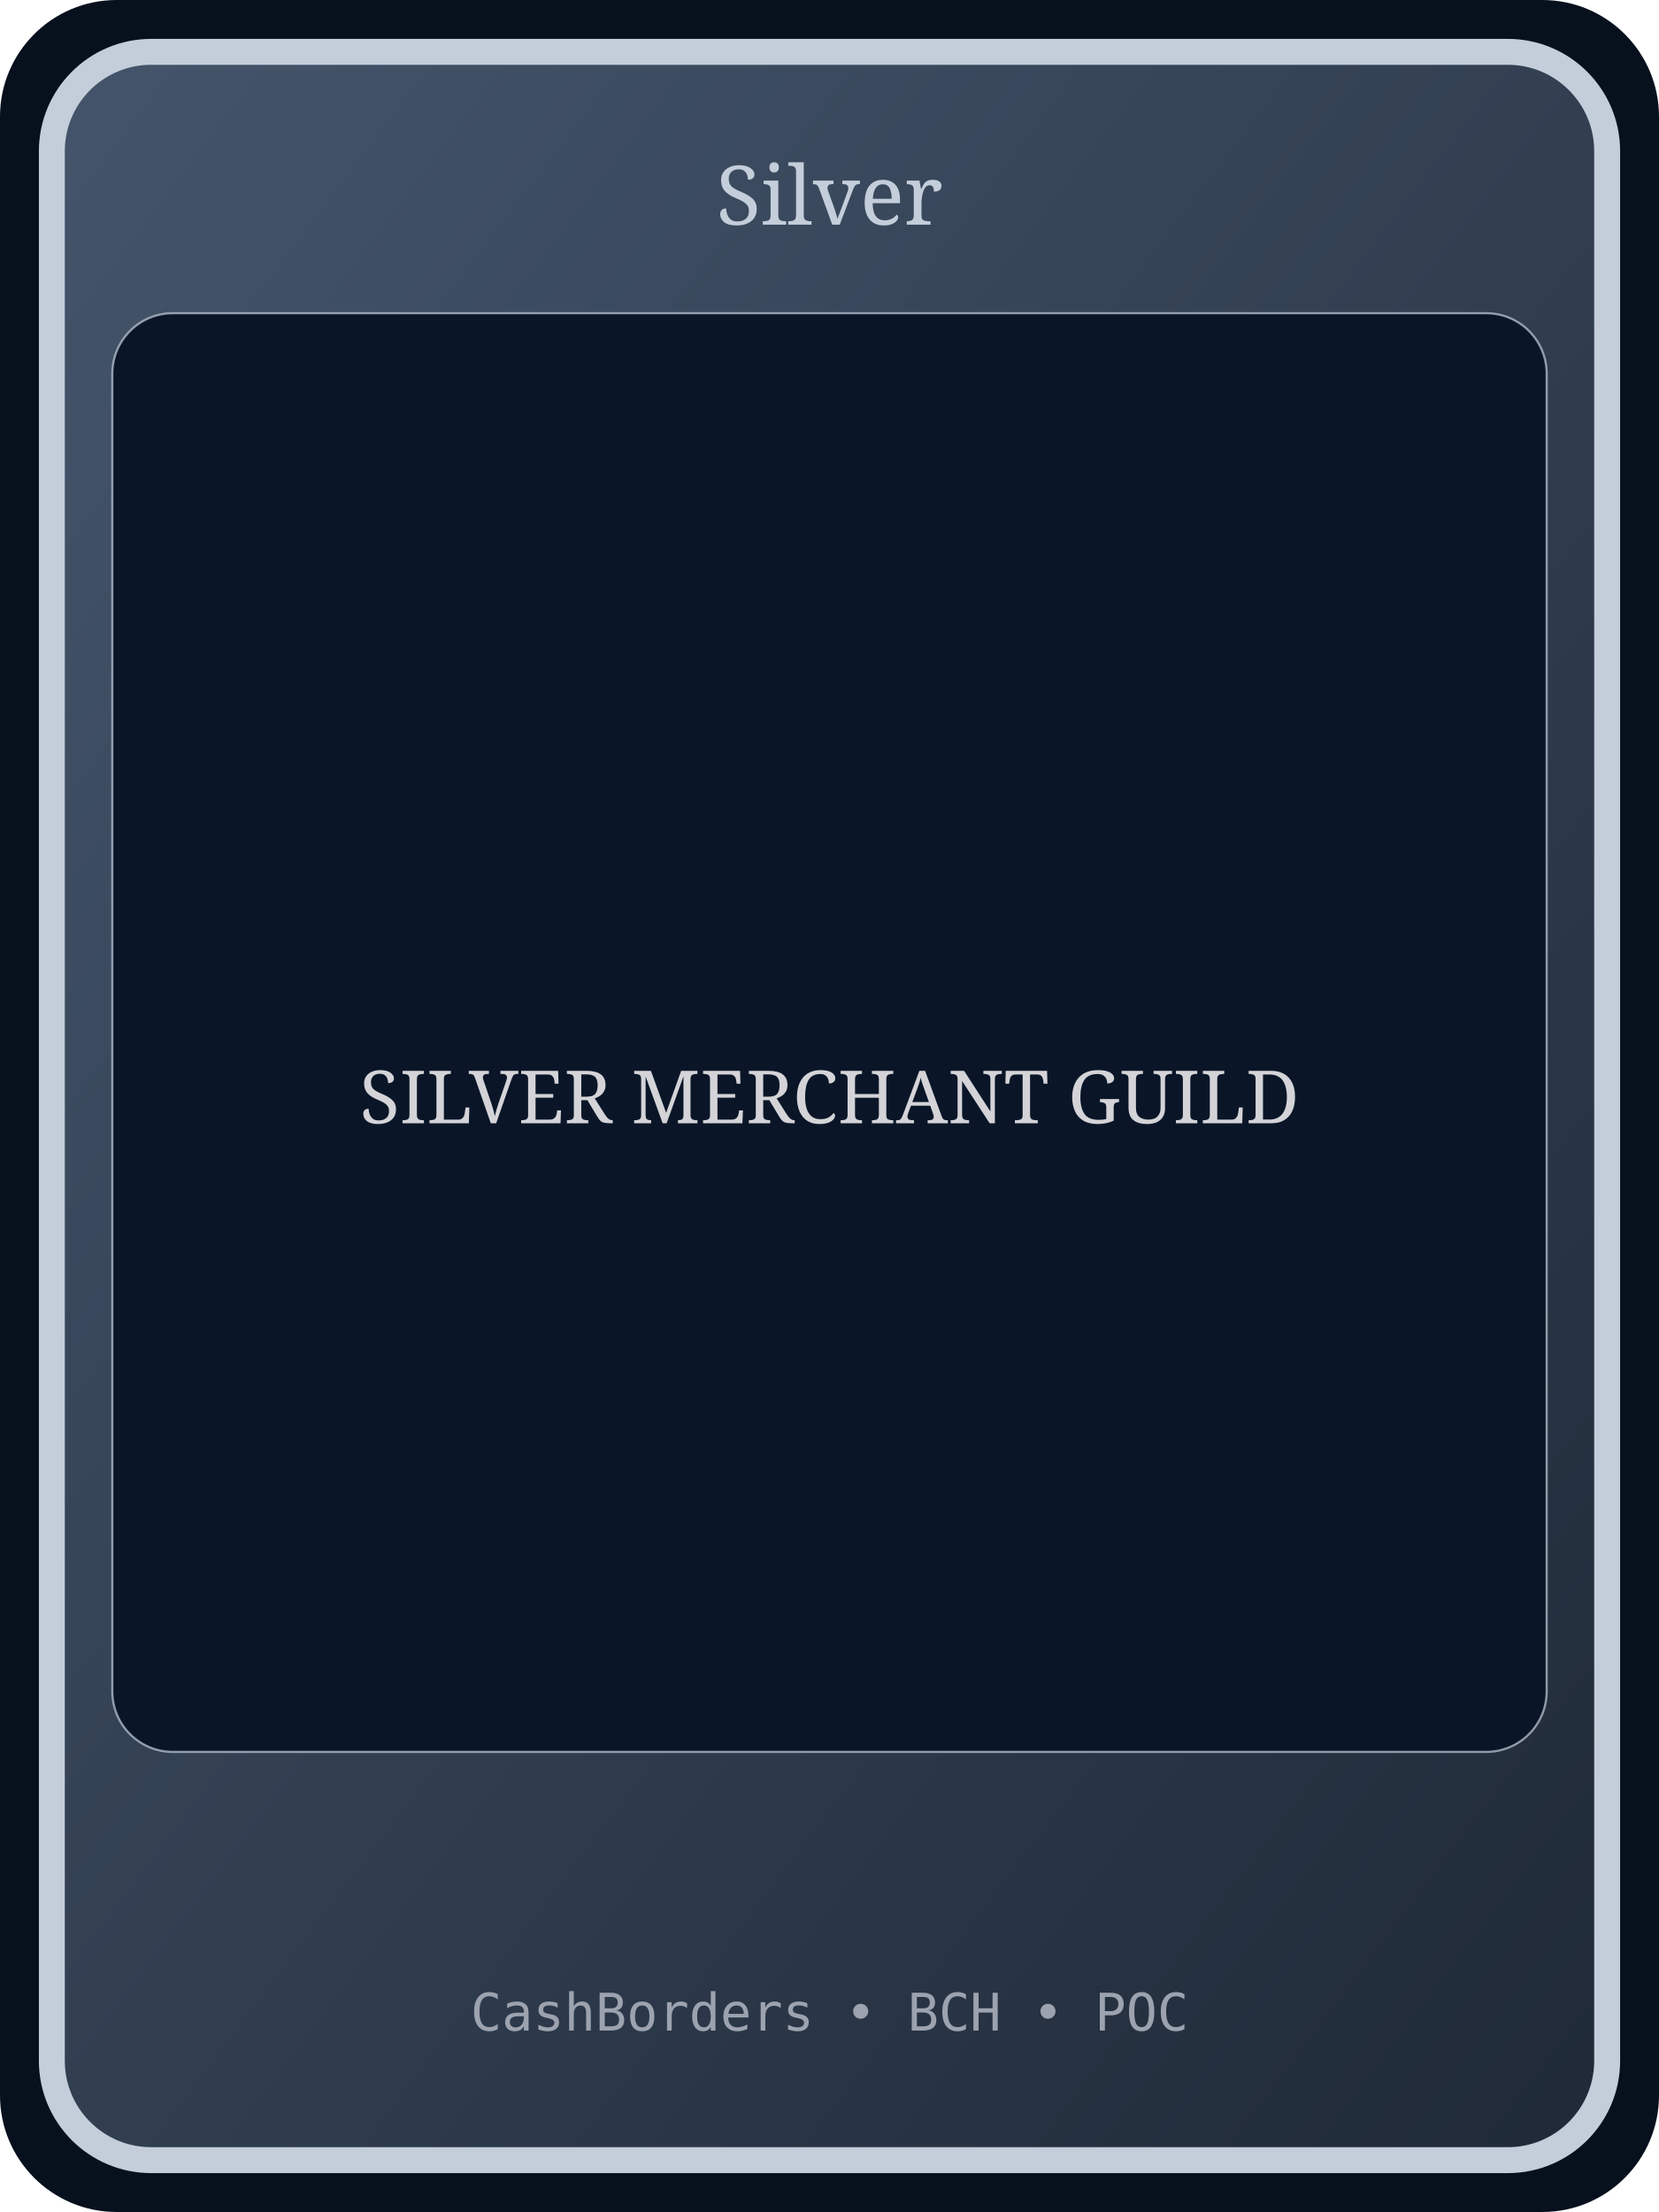
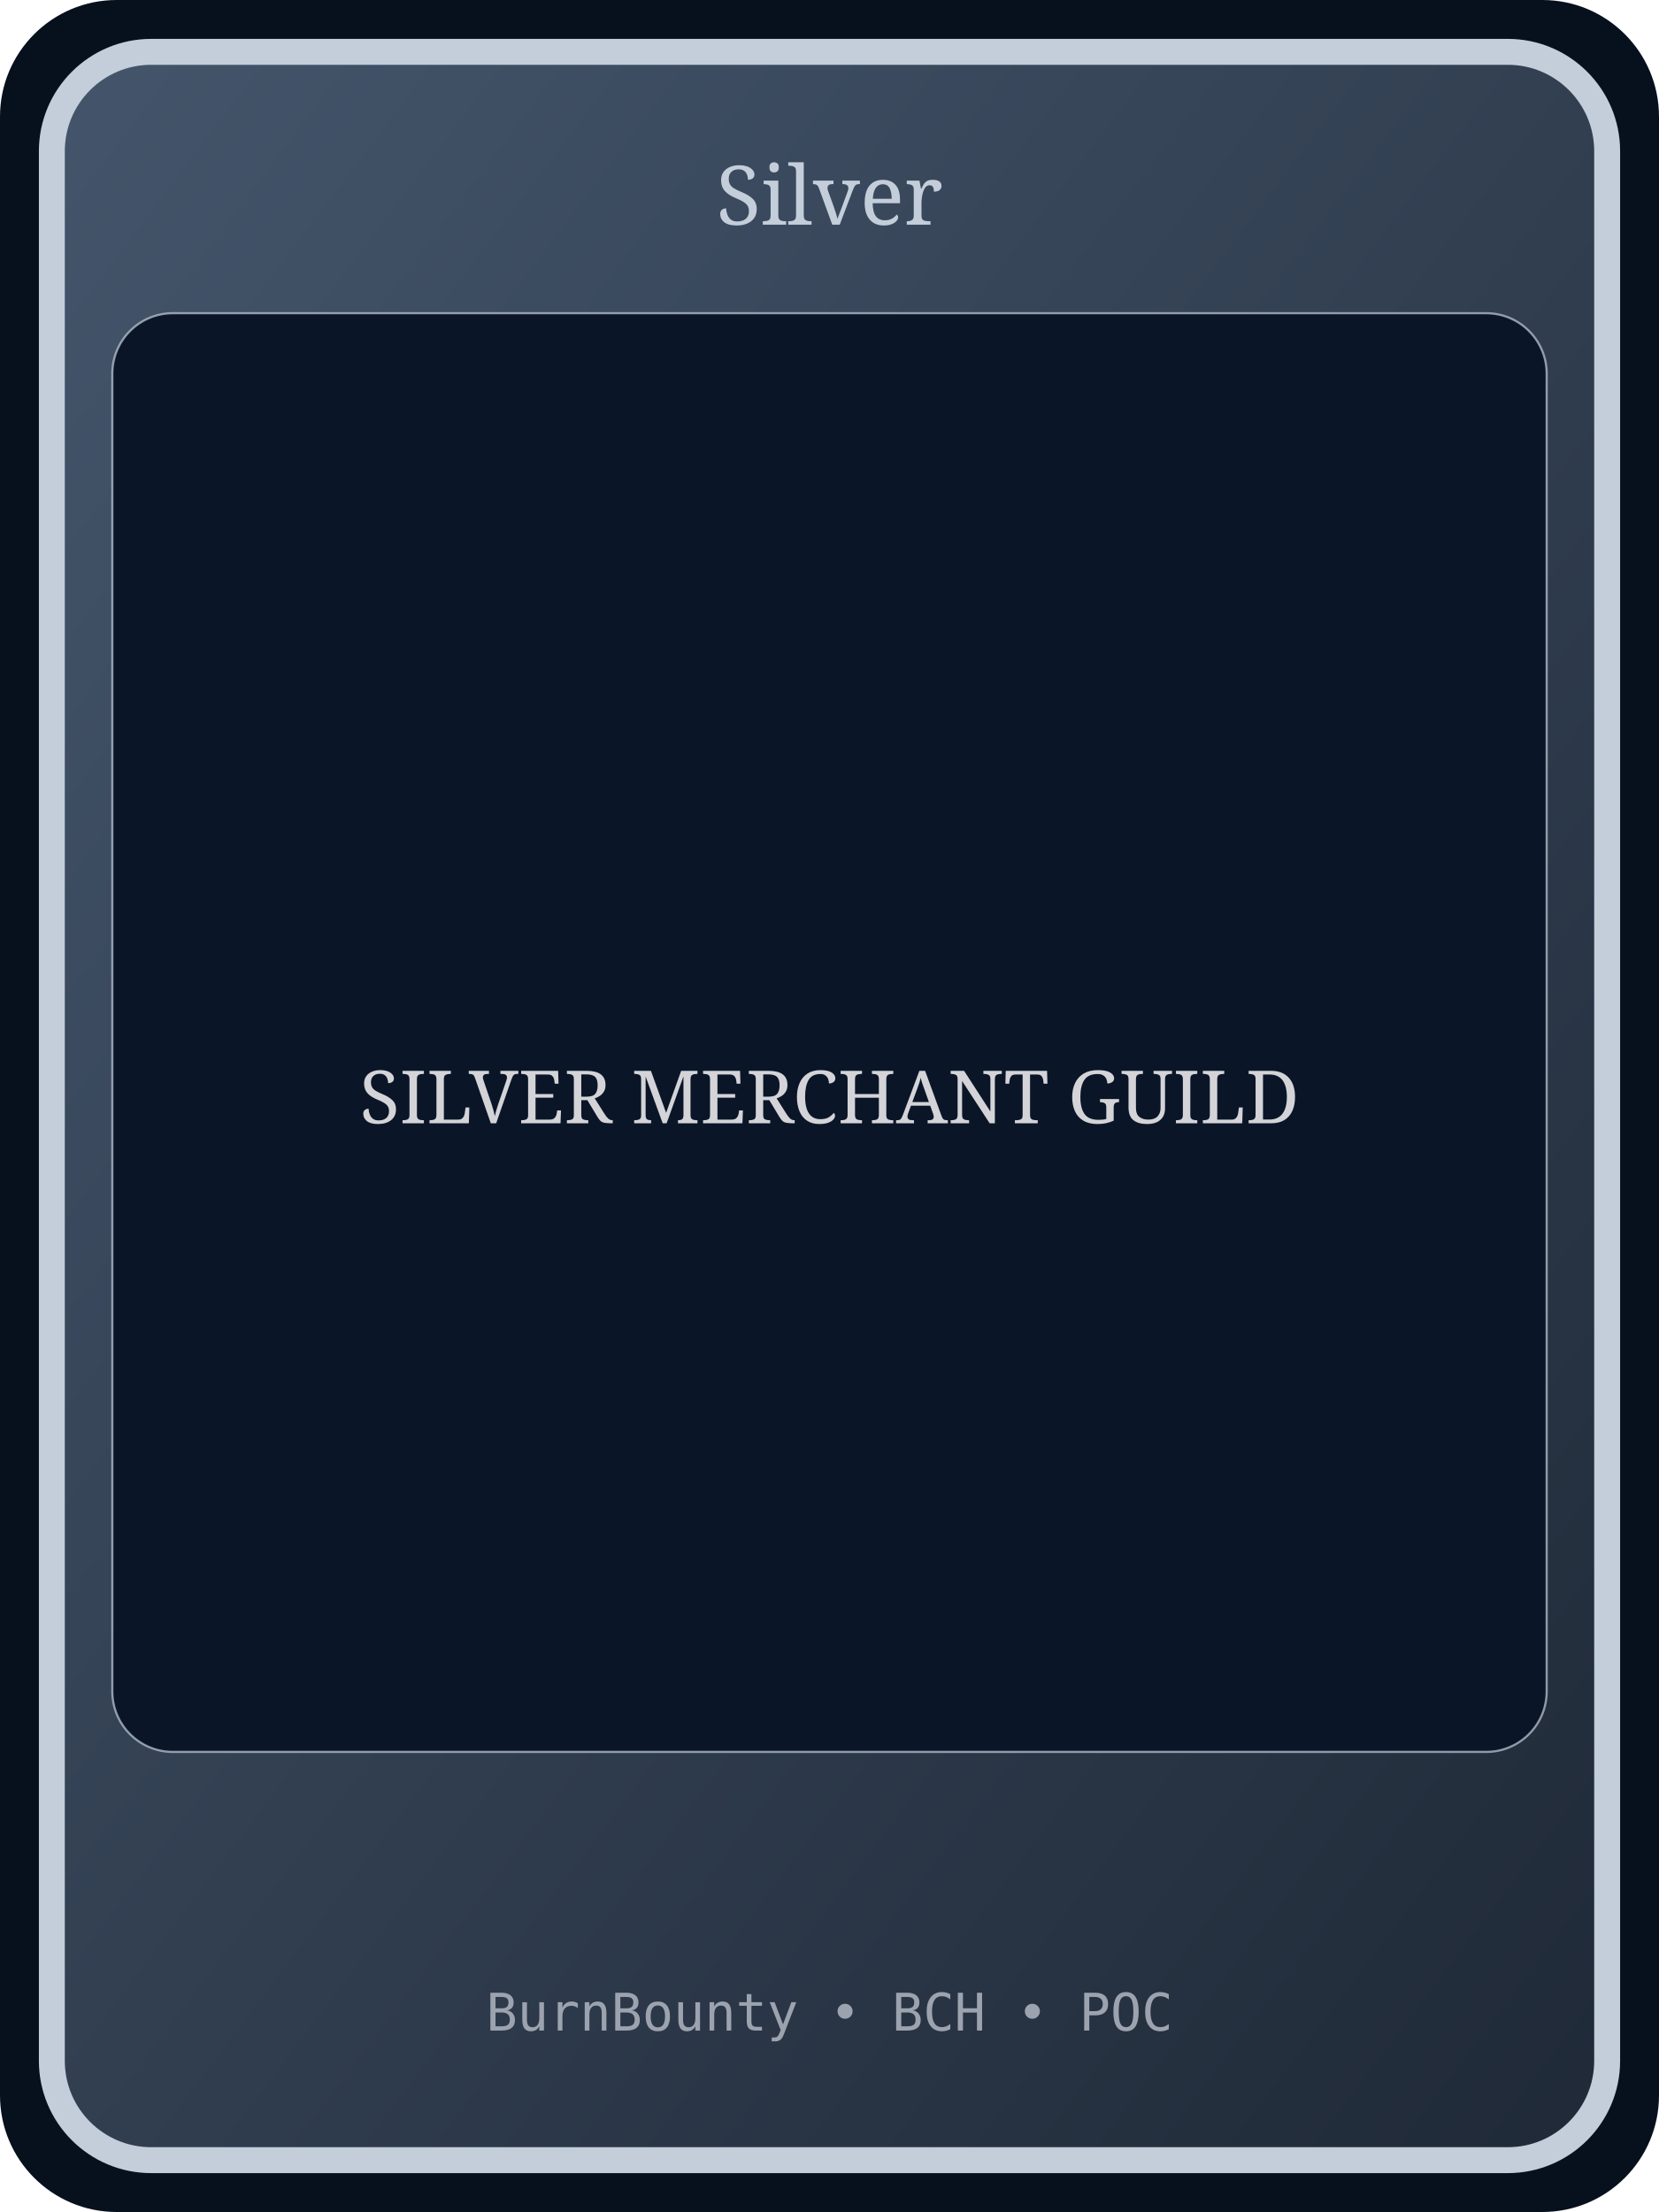
<svg xmlns="http://www.w3.org/2000/svg" width="768" height="1024" viewBox="0 0 768 1024">
  <defs>
    <linearGradient id="bg" x1="0" y1="0" x2="1" y2="1">
      <stop offset="0%" stop-color="#44556b" />
      <stop offset="100%" stop-color="#1f2937" />
    </linearGradient>
  </defs>
  <rect width="768" height="1024" rx="54" fill="#07101d" />
  <rect x="24" y="24" width="720" height="976" rx="46" fill="url(#bg)" stroke="#c4ceda" stroke-width="12" />
  <rect x="52" y="145" width="664" height="666" rx="28" fill="#0a1628" stroke="#c4ceda" stroke-opacity="0.7" />
  <text x="384" y="104" fill="#c4ceda" font-size="38" font-family="Georgia, serif" text-anchor="middle">Silver</text>
  <text x="384" y="520" fill="#d4d4d8" font-size="34" font-family="Georgia, serif" text-anchor="middle">SILVER MERCHANT GUILD</text>
-   <text x="384" y="940" fill="#9ca3af" font-size="24" font-family="monospace" text-anchor="middle">CashBorders • BCH • POC</text>
+   <text x="384" y="940" fill="#9ca3af" font-size="24" font-family="monospace" text-anchor="middle">BurnBounty • BCH • POC</text>
</svg>
